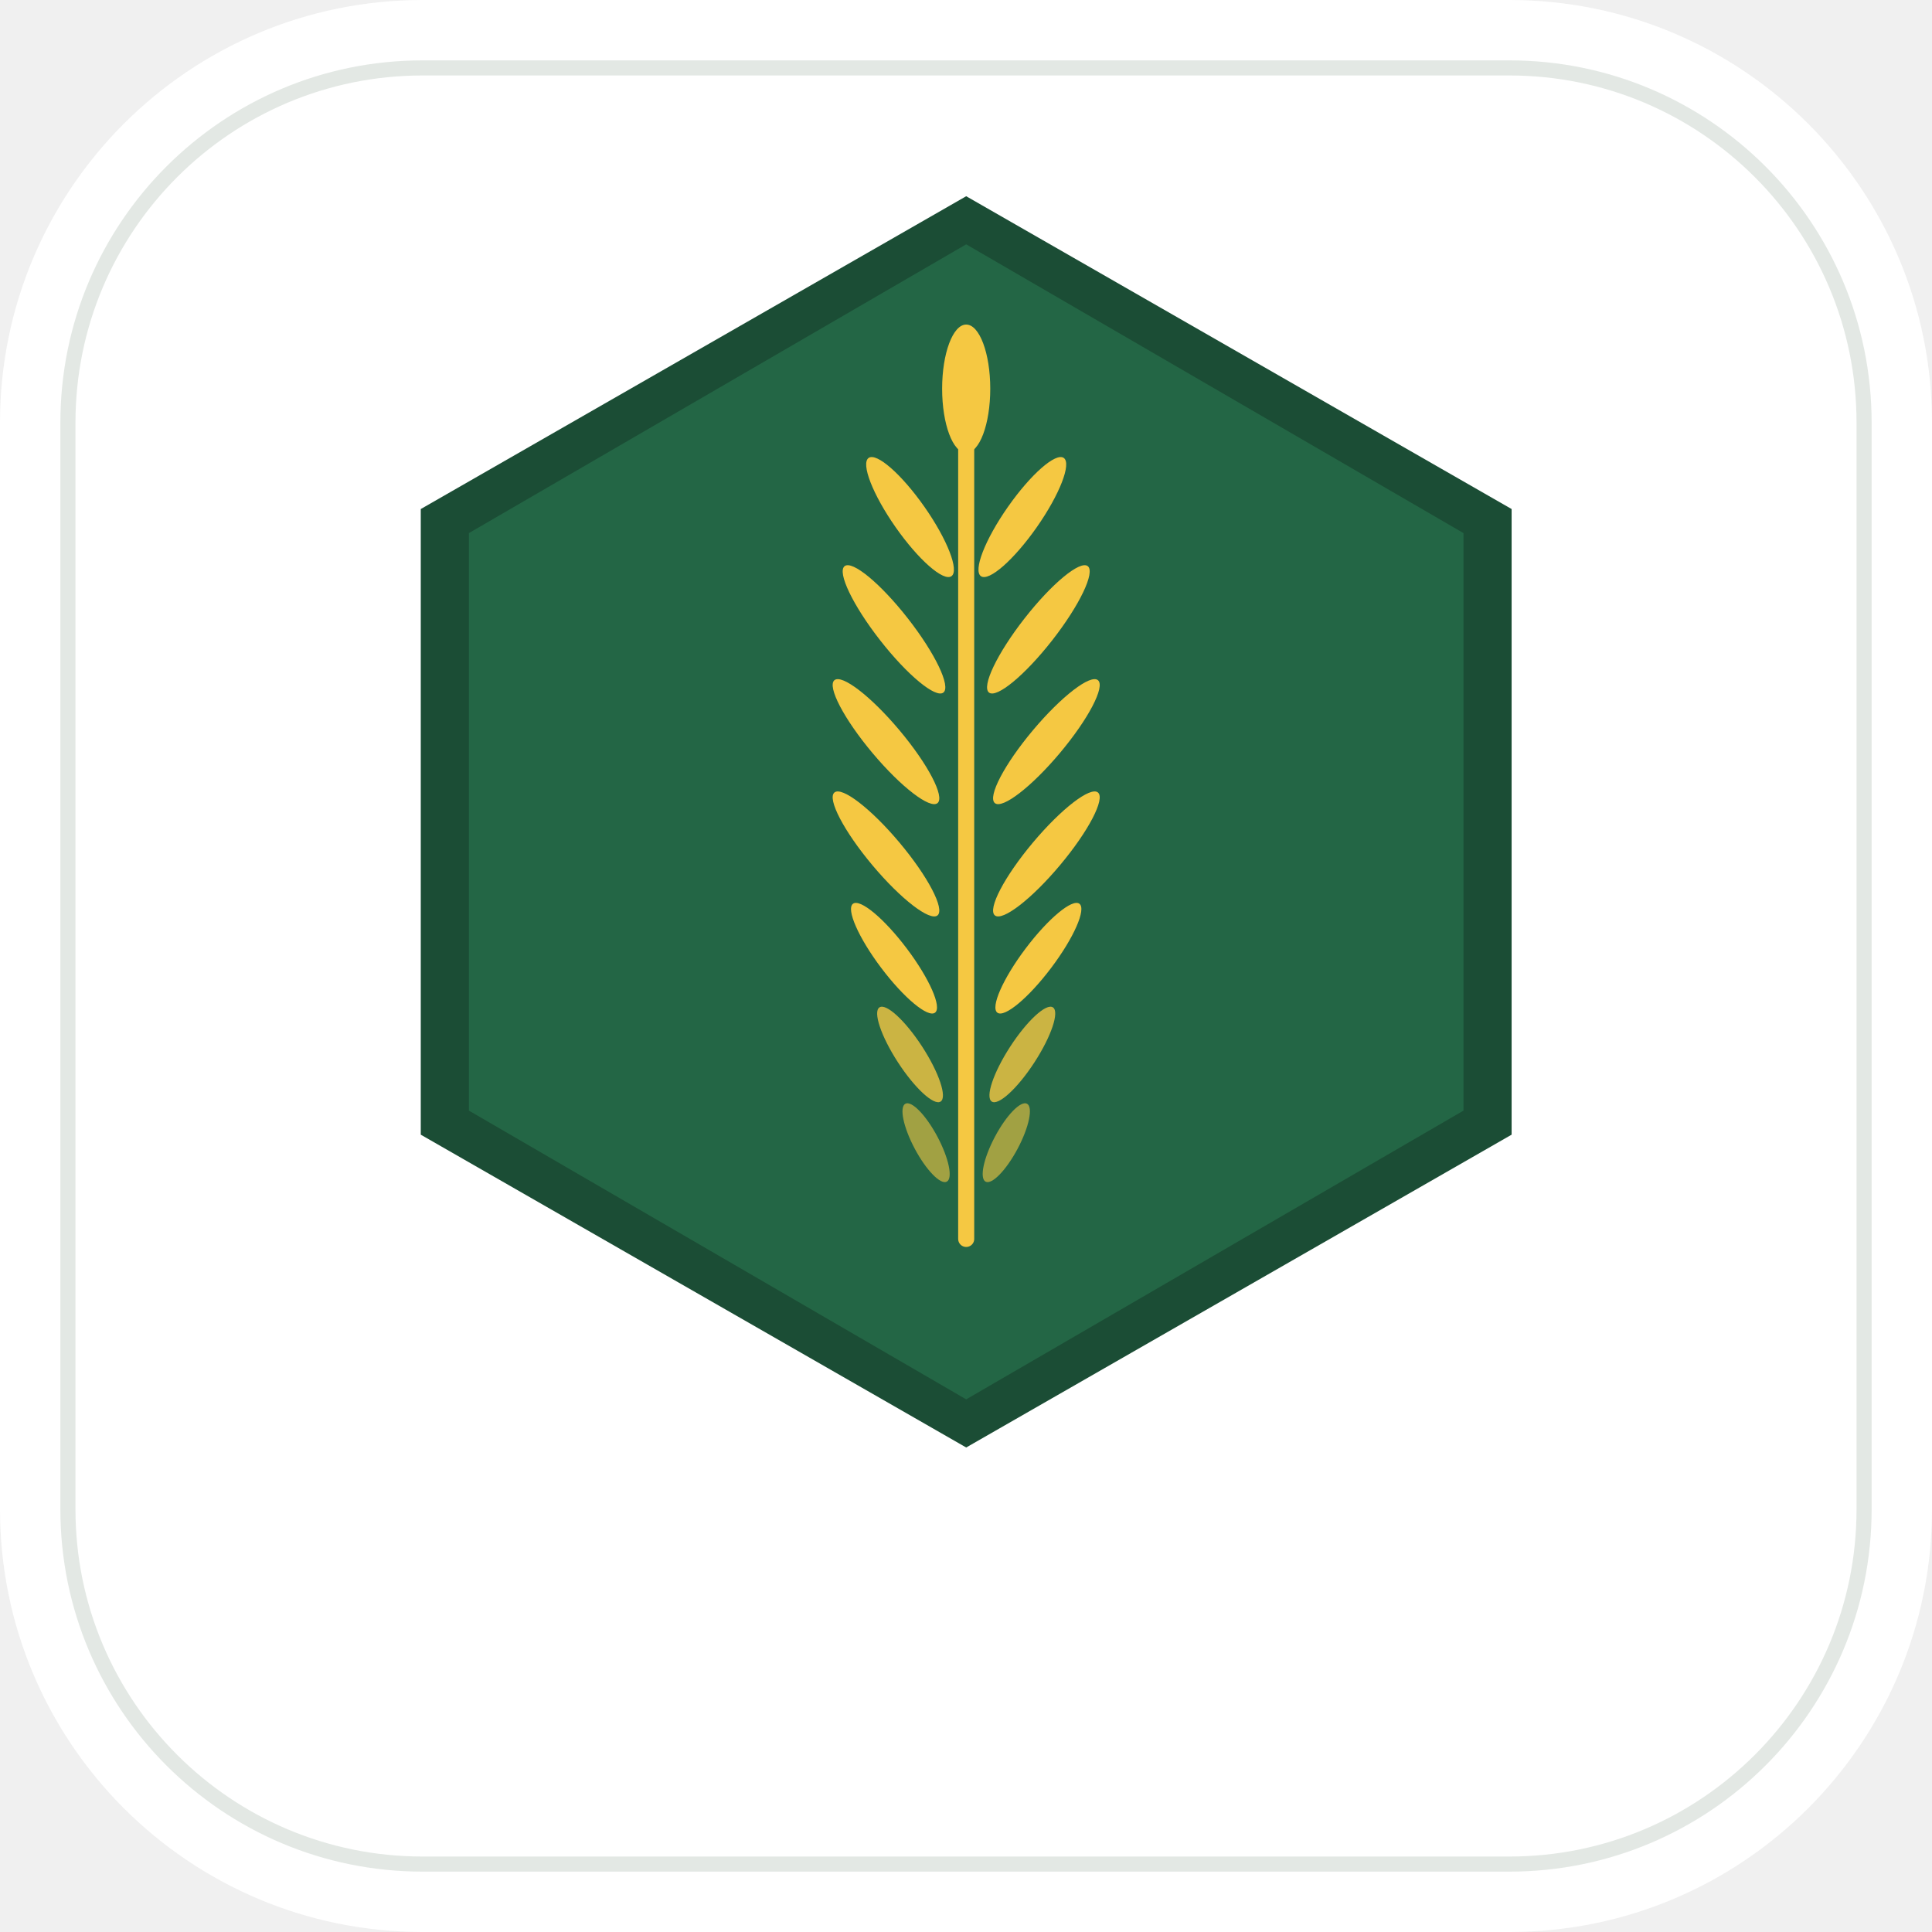
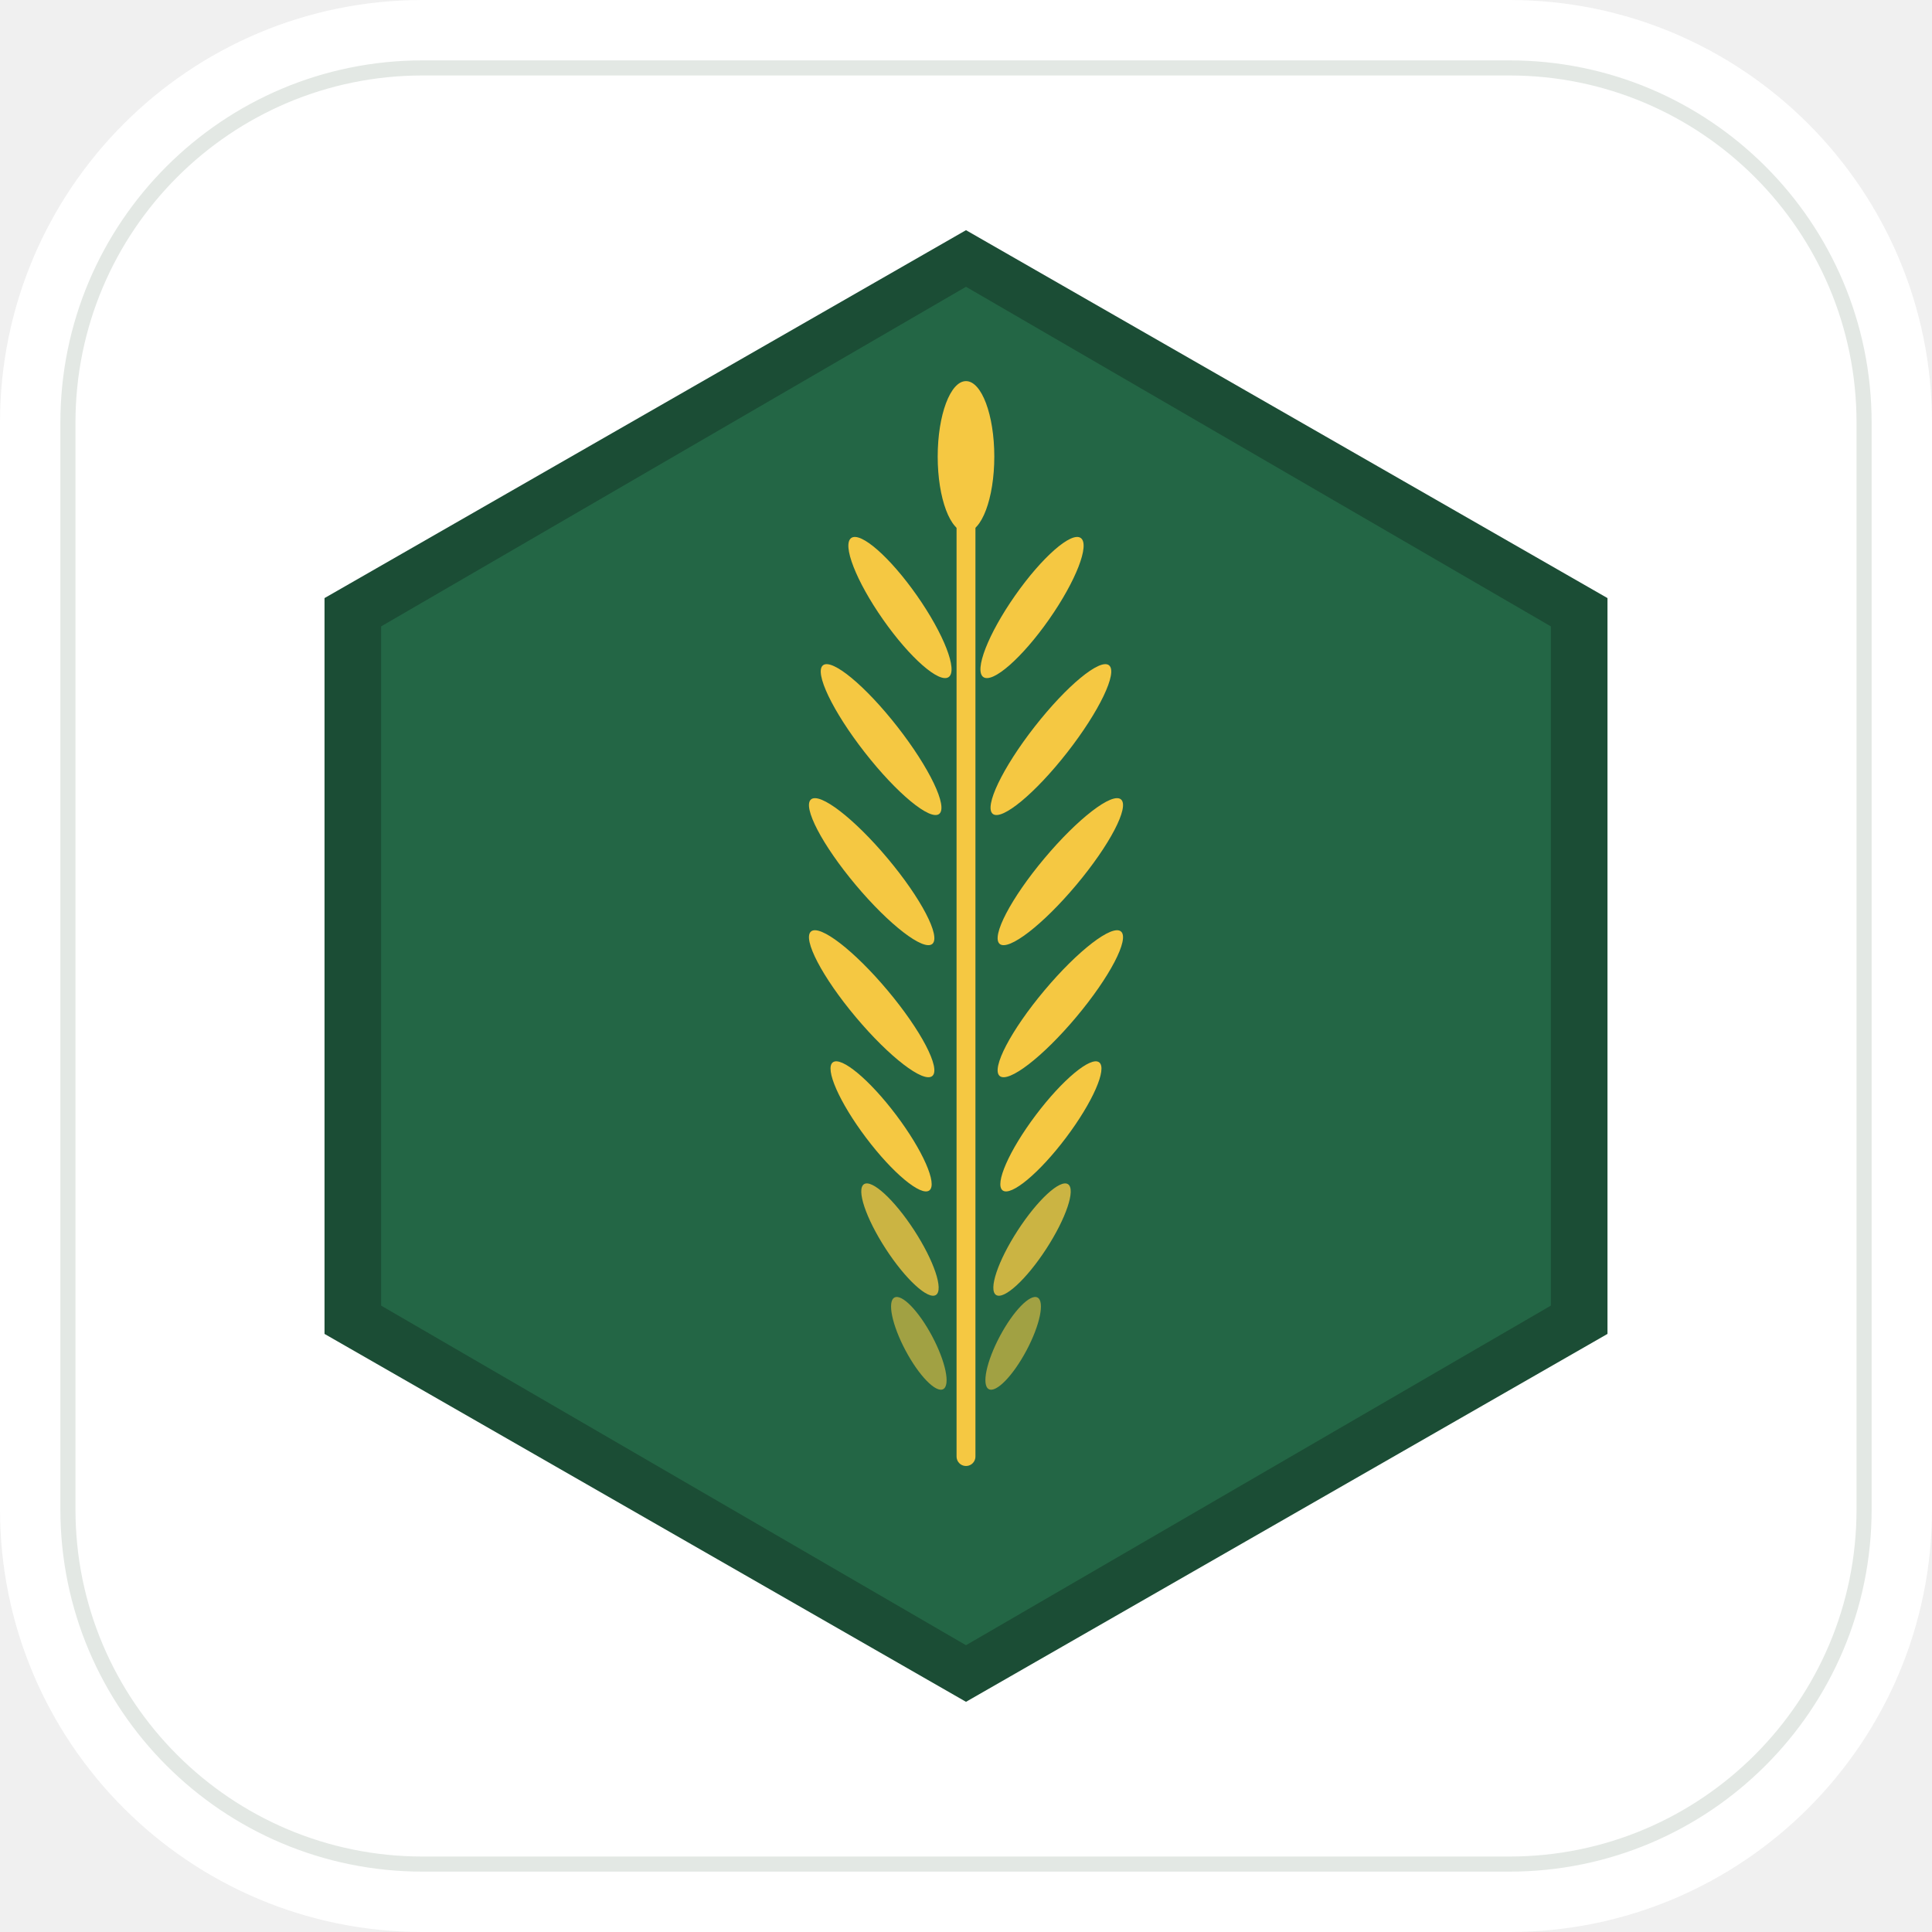
<svg xmlns="http://www.w3.org/2000/svg" width="512" height="512" viewBox="0 0 512 512" fill="none">
  <rect width="512" height="512" rx="112" fill="white" />
  <rect x="18" y="18" width="476" height="476" rx="94" fill="white" fill-opacity="0.96" stroke="#E3E8E4" stroke-width="4" />
-   <g transform="translate(86 52) scale(2.12564)">
+   <g transform="translate(56 61) scale(2.5)">
    <path d="M80 0 L148 39 L148 117 L80 156 L12 117 L12 39 Z" fill="#1B4D35" />
    <path d="M80 6 L142 42 L142 114 L80 150 L18 114 L18 42 Z" fill="#236645" />
    <line x1="80" y1="130" x2="80" y2="30" stroke="#F5C842" stroke-width="2" stroke-linecap="round" />
    <ellipse cx="80" cy="24" rx="3" ry="8" fill="#F5C842" />
    <ellipse cx="73" cy="40" rx="2.2" ry="9" fill="#F5C842" transform="rotate(-35 73 40)" />
    <ellipse cx="87" cy="40" rx="2.2" ry="9" fill="#F5C842" transform="rotate(35 87 40)" />
    <ellipse cx="71" cy="54" rx="2.2" ry="10" fill="#F5C842" transform="rotate(-38 71 54)" />
    <ellipse cx="89" cy="54" rx="2.2" ry="10" fill="#F5C842" transform="rotate(38 89 54)" />
    <ellipse cx="70" cy="68" rx="2.2" ry="10" fill="#F5C842" transform="rotate(-40 70 68)" />
    <ellipse cx="90" cy="68" rx="2.2" ry="10" fill="#F5C842" transform="rotate(40 90 68)" />
    <ellipse cx="70" cy="82" rx="2.2" ry="10" fill="#F5C842" transform="rotate(-40 70 82)" />
    <ellipse cx="90" cy="82" rx="2.2" ry="10" fill="#F5C842" transform="rotate(40 90 82)" />
    <ellipse cx="71" cy="95" rx="2" ry="8.5" fill="#F5C842" transform="rotate(-37 71 95)" />
    <ellipse cx="89" cy="95" rx="2" ry="8.5" fill="#F5C842" transform="rotate(37 89 95)" />
    <ellipse cx="73" cy="107" rx="1.8" ry="7" fill="#F5C842" fill-opacity="0.8" transform="rotate(-33 73 107)" />
    <ellipse cx="87" cy="107" rx="1.8" ry="7" fill="#F5C842" fill-opacity="0.8" transform="rotate(33 87 107)" />
    <ellipse cx="75" cy="118" rx="1.6" ry="5.5" fill="#F5C842" fill-opacity="0.6" transform="rotate(-28 75 118)" />
    <ellipse cx="85" cy="118" rx="1.6" ry="5.5" fill="#F5C842" fill-opacity="0.6" transform="rotate(28 85 118)" />
  </g>
</svg>
